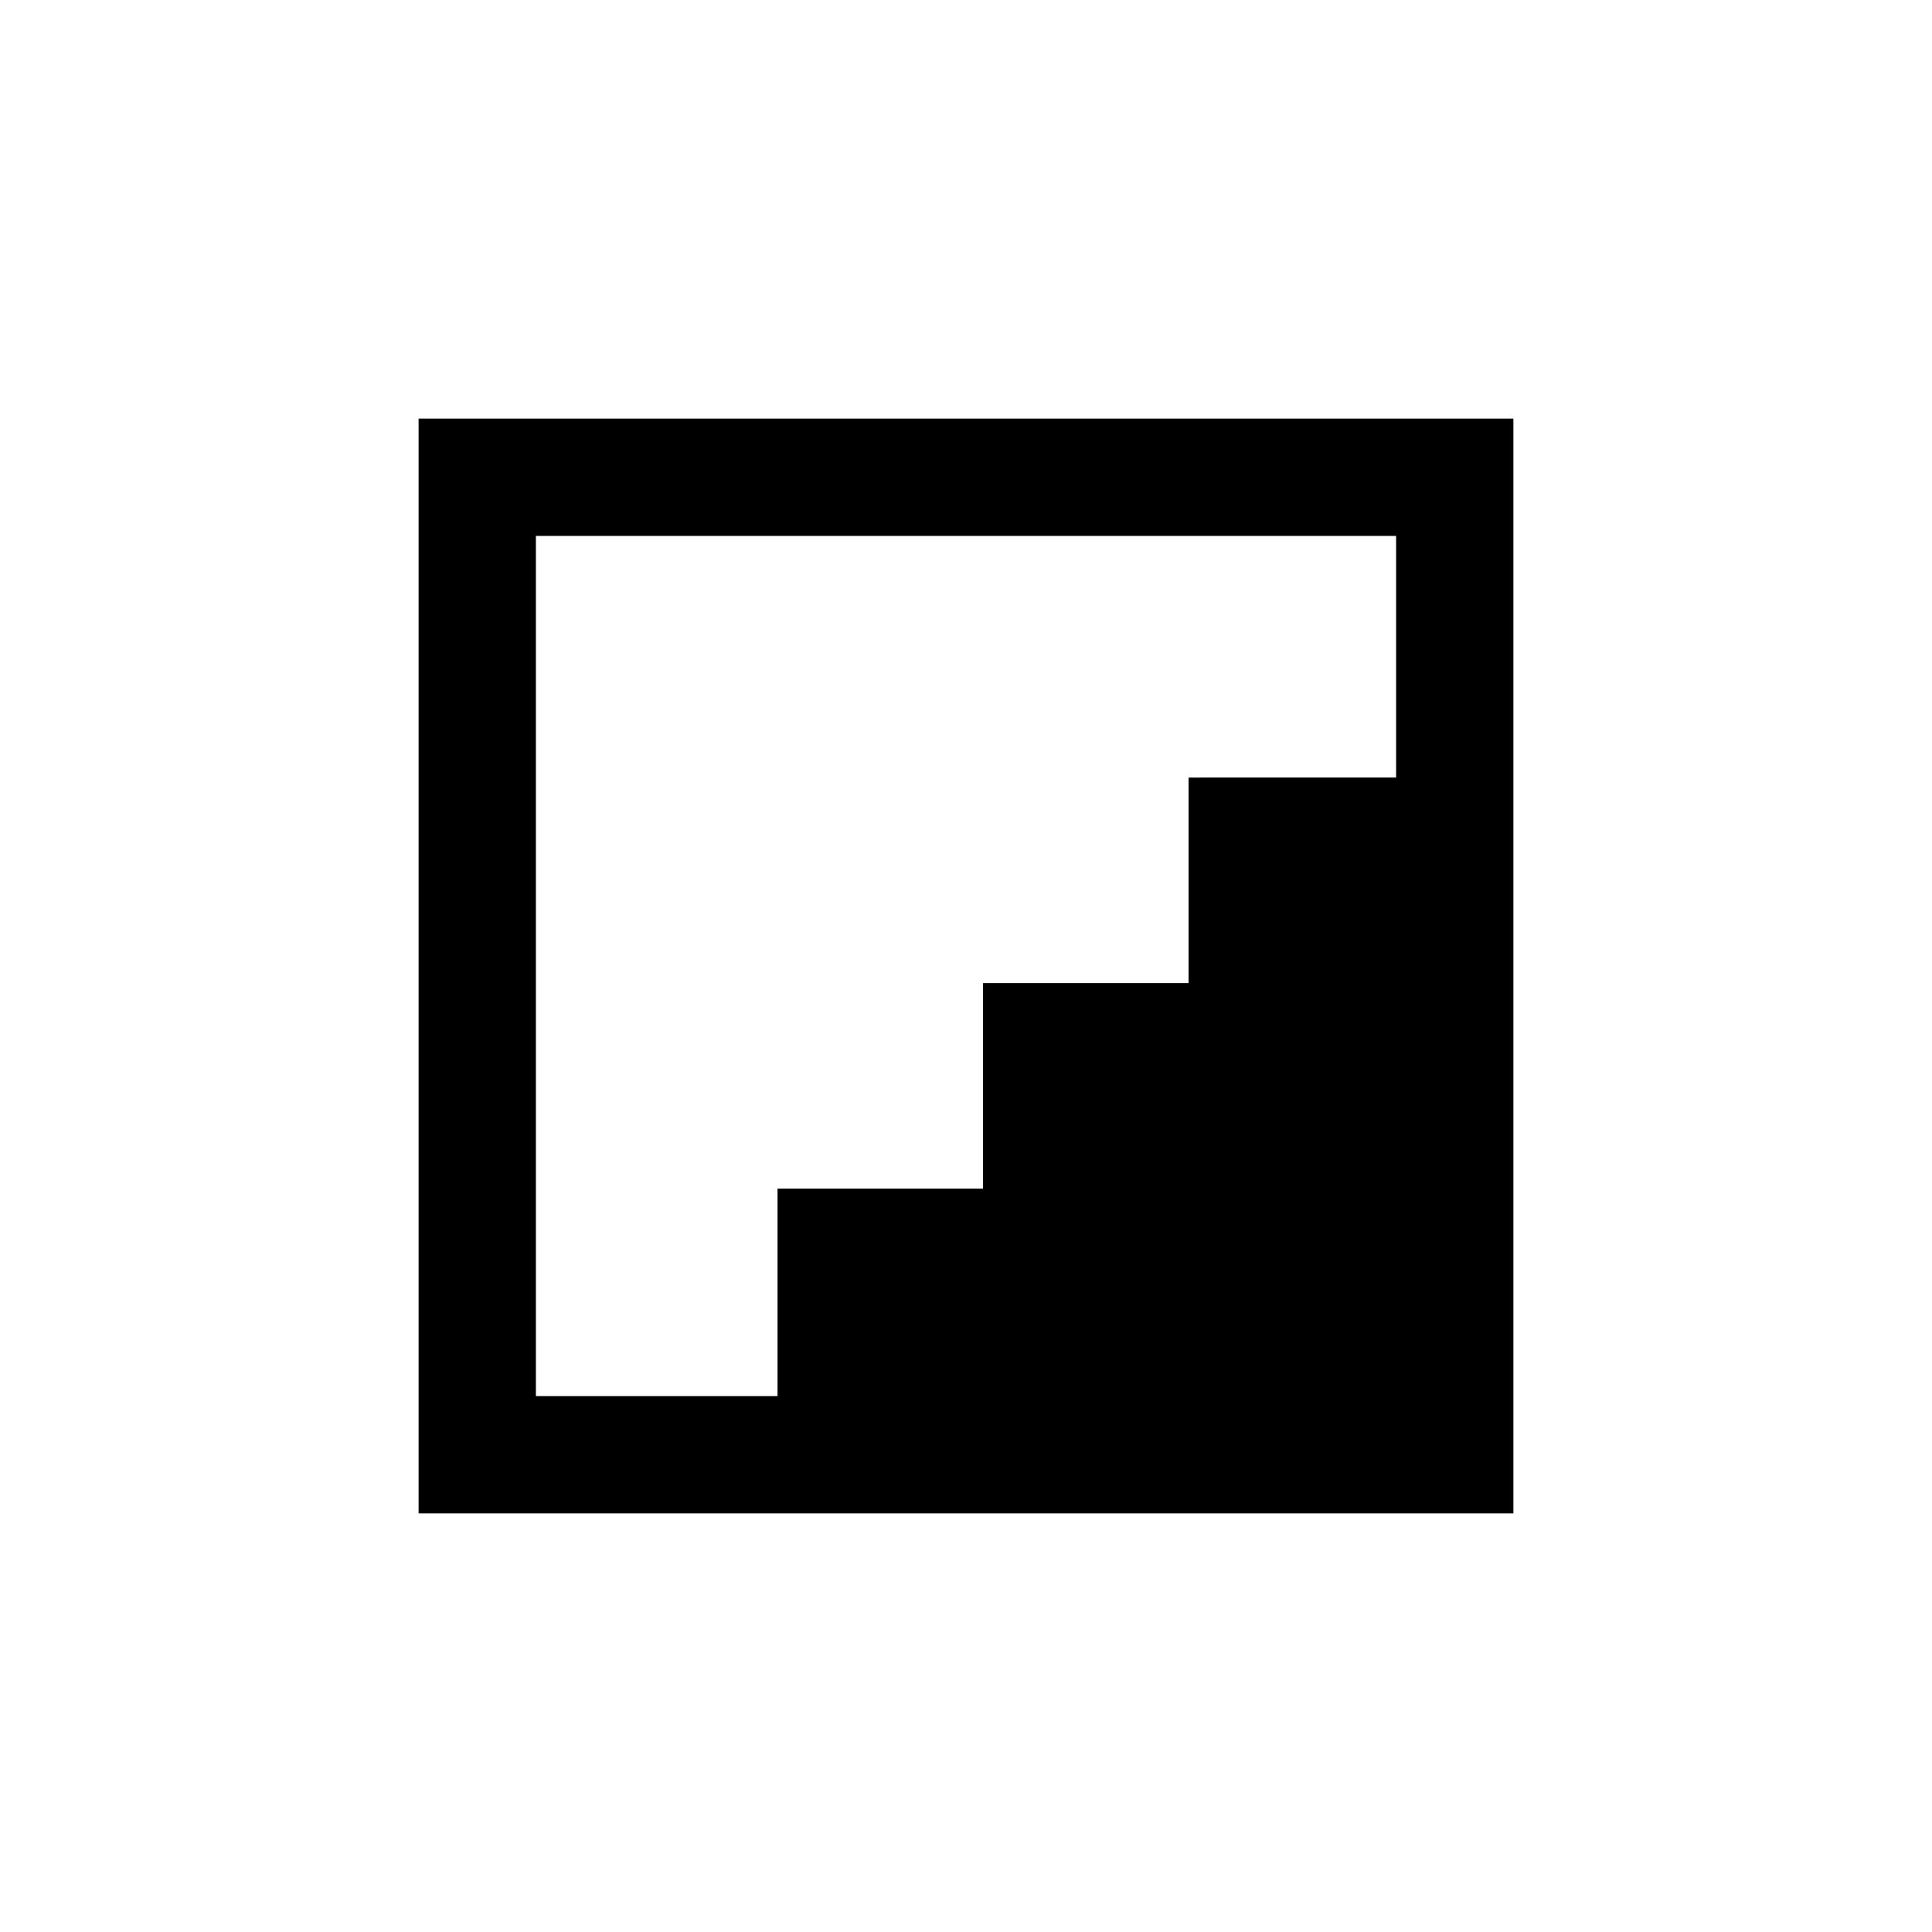
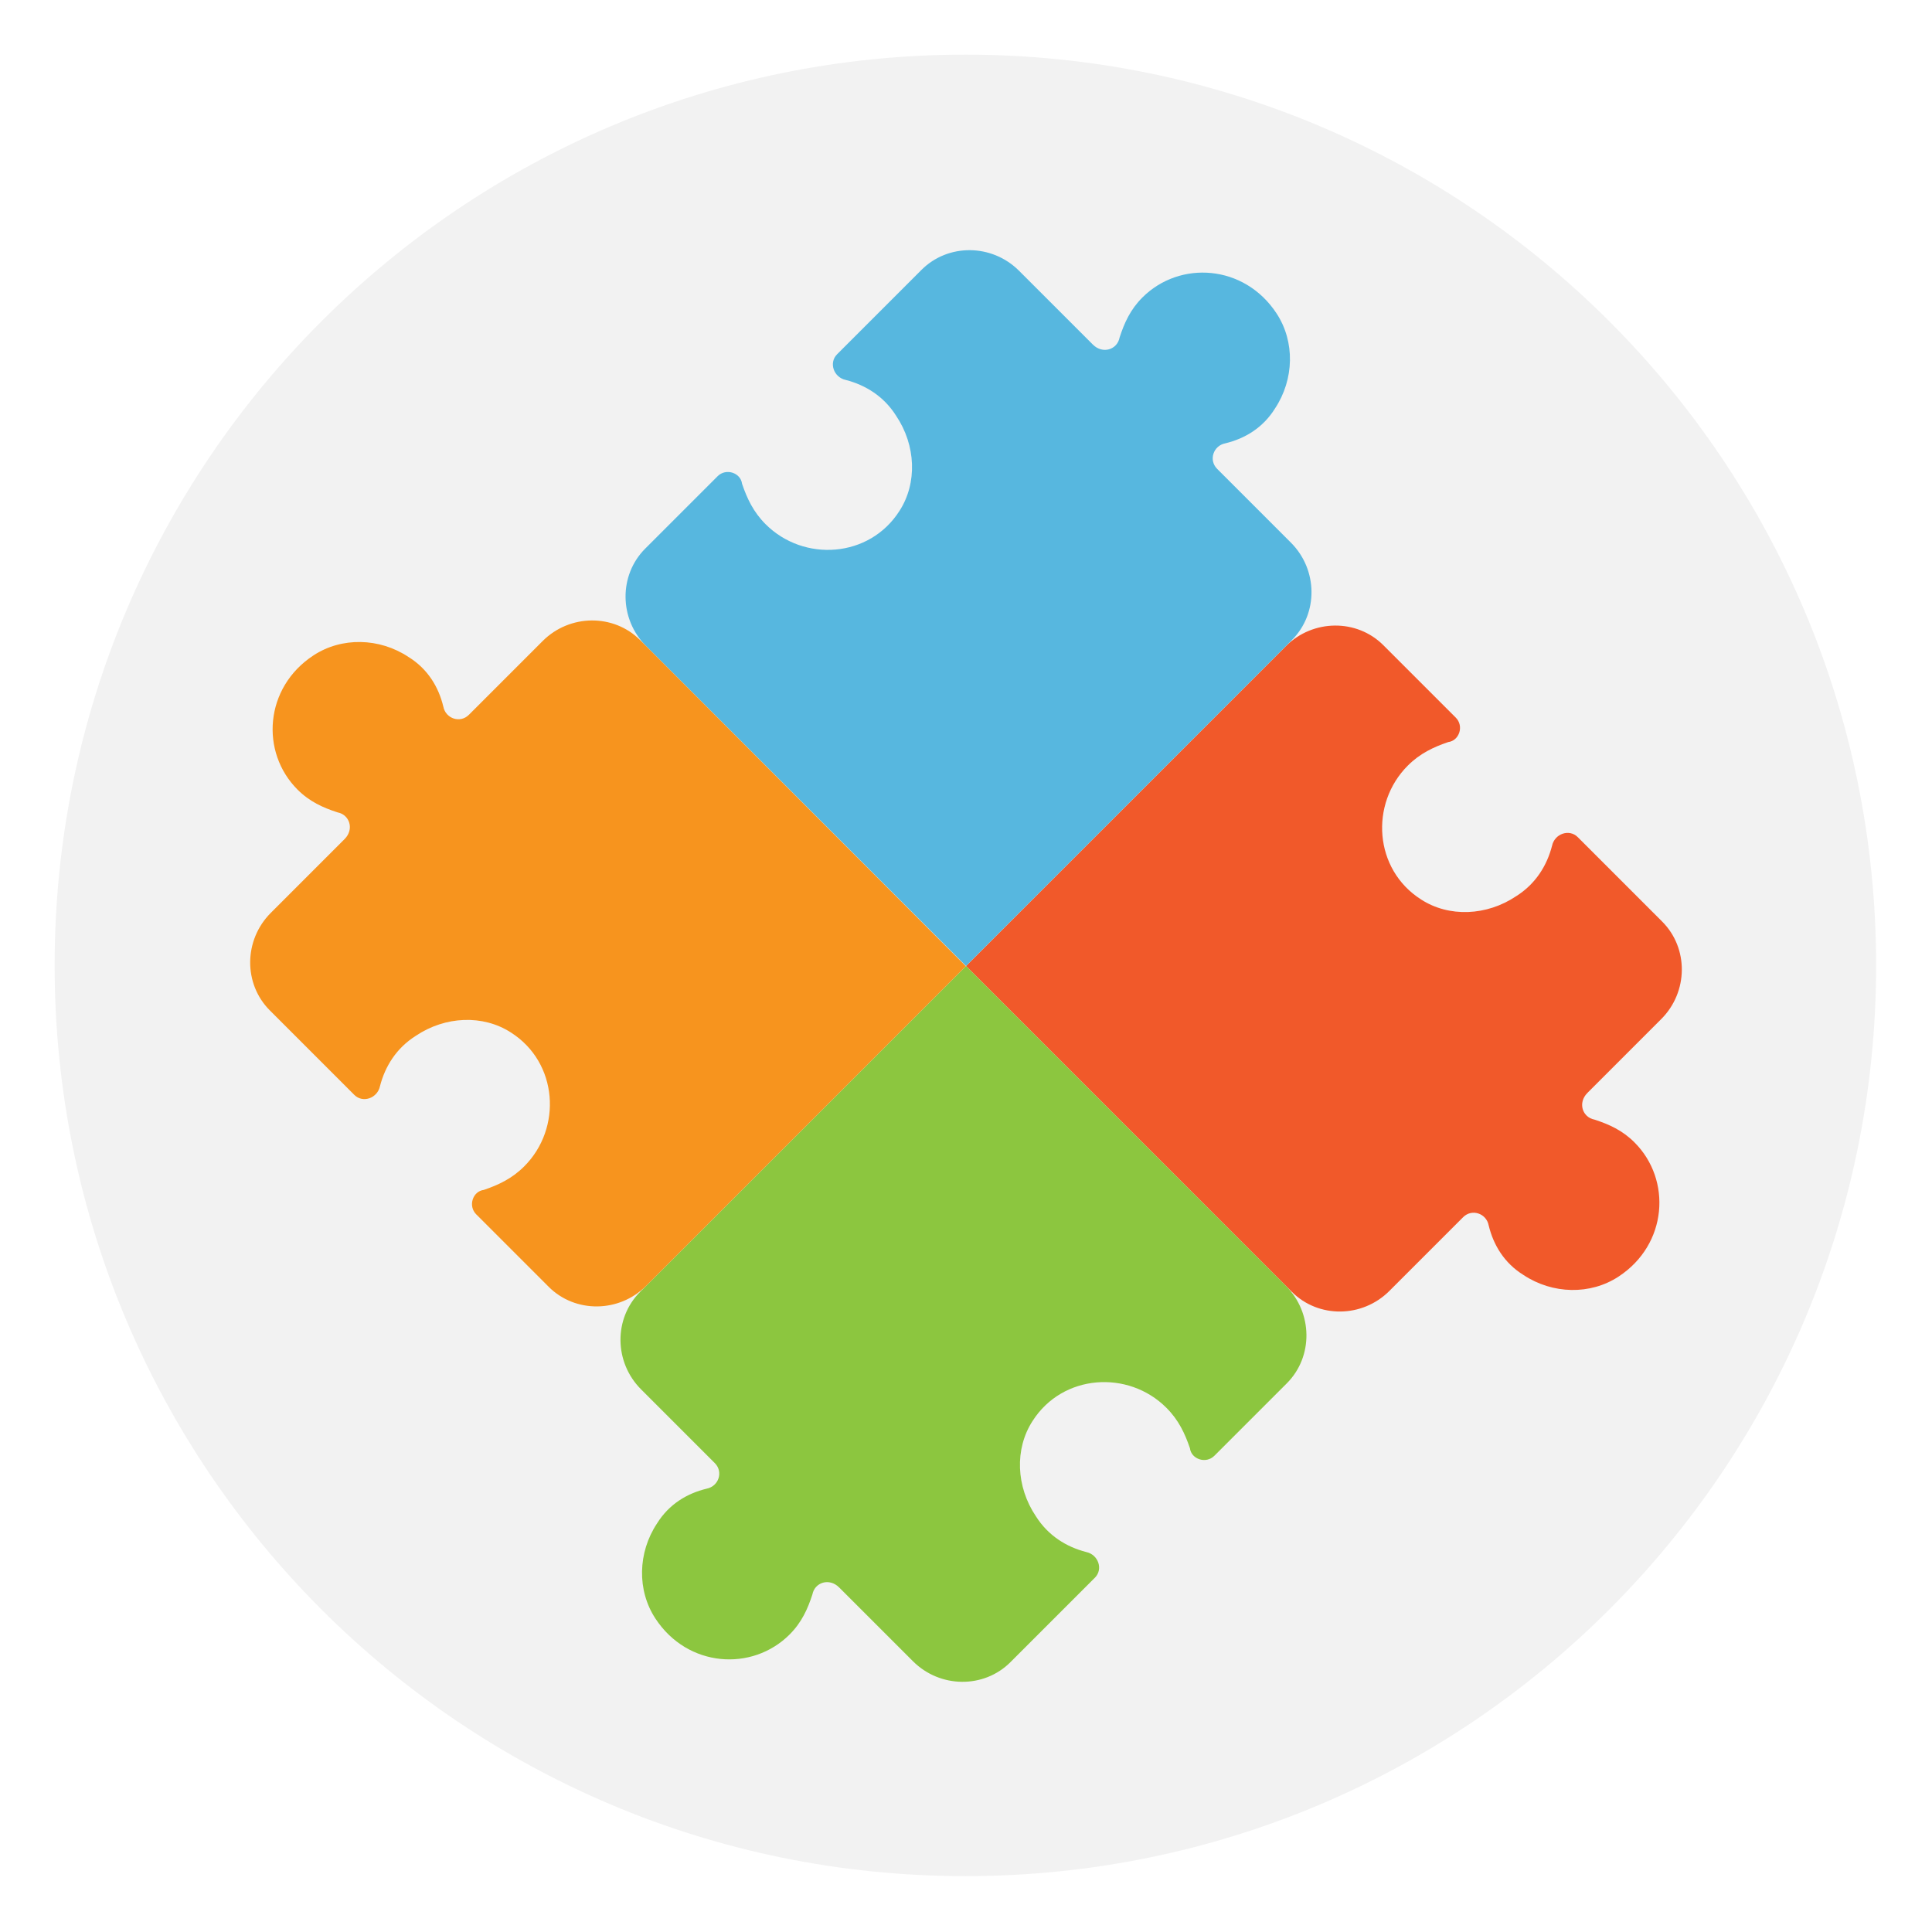
- <svg xmlns="http://www.w3.org/2000/svg" height="120" viewBox="0 0 120 120" width="120">
-   <path d="m86.714 48.295v-15.009h-53.429v53.429h15.009v-12.889h12.765v-12.765h12.765v-12.765zm-60.714-22.295h68v68h-68z" fill-rule="evenodd" />
+ <svg xmlns="http://www.w3.org/2000/svg" width="120" height="120" viewBox="0 0 120 120" fill="none">
+   <path d="M116.53 59.962C116.53 91.204 91.204 116.53 59.962 116.53C28.72 116.53 3.393 91.204 3.393 59.962C3.393 28.72 28.72 3.393 59.962 3.393C91.204 3.393 116.53 28.72 116.53 59.962Z" fill="#F2F2F2" />
+   <path d="M80.241 80.241C81.89 81.89 84.615 81.864 86.296 80.183L90.881 75.598C91.416 75.063 92.321 75.357 92.465 76.113C92.757 77.321 93.427 78.45 94.631 79.195C96.436 80.389 98.781 80.442 100.533 79.29C103.579 77.293 103.845 73.279 101.521 70.956C100.771 70.206 99.942 69.835 99.037 69.541C98.281 69.397 97.987 68.492 98.599 67.881L103.183 63.296C104.864 61.615 104.89 58.89 103.241 57.241L97.994 51.993C97.469 51.468 96.558 51.78 96.399 52.538C96.085 53.752 95.393 54.894 94.174 55.663C92.346 56.891 89.999 56.989 88.269 55.87C85.335 54.006 85.072 49.922 87.441 47.553C88.205 46.789 89.041 46.403 89.952 46.091C90.634 46.009 90.945 45.098 90.421 44.573L85.923 40.075C84.273 38.426 81.549 38.452 79.868 40.133L60.001 60L80.241 80.241Z" fill="#F1592A" />
+   <path d="M39.76 80.24C38.11 81.89 38.136 84.614 39.818 86.295L44.402 90.88C44.937 91.415 44.643 92.32 43.888 92.465C42.679 92.756 41.551 93.426 40.805 94.63C39.612 96.435 39.558 98.78 40.71 100.532C42.707 103.578 46.721 103.844 49.045 101.52C49.794 100.77 50.165 99.941 50.459 99.036C50.603 98.281 51.508 97.986 52.12 98.598L56.705 103.182C58.386 104.863 61.11 104.89 62.76 103.24L68.007 97.993C68.532 97.468 68.221 96.557 67.462 96.398C66.248 96.084 65.106 95.392 64.338 94.174C63.11 92.346 63.011 89.998 64.13 88.268C65.994 85.335 70.079 85.071 72.447 87.44C73.211 88.204 73.598 89.04 73.909 89.951C73.991 90.633 74.903 90.945 75.427 90.42L79.925 85.922C81.575 84.273 81.548 81.548 79.867 79.867L60 60L39.76 80.24Z" fill="#8CC63F" />
+   <path d="M80.239 39.759C81.889 38.11 81.862 35.385 80.181 33.704L75.597 29.119C75.062 28.584 75.356 27.679 76.111 27.535C77.32 27.243 78.448 26.573 79.194 25.369C80.387 23.564 80.441 21.219 79.289 19.467C77.292 16.421 73.278 16.155 70.954 18.479C70.205 19.229 69.834 20.058 69.54 20.963C69.396 21.719 68.49 22.013 67.879 21.401L63.294 16.817C61.613 15.136 58.889 15.11 57.239 16.759L51.992 22.006C51.467 22.531 51.779 23.442 52.537 23.601C53.751 23.915 54.893 24.607 55.661 25.826C56.889 27.654 56.987 30.001 55.869 31.731C54.005 34.664 49.92 34.928 47.552 32.559C46.788 31.795 46.401 30.959 46.09 30.048C46.008 29.366 45.096 29.055 44.572 29.579L40.074 34.077C38.425 35.727 38.451 38.451 40.132 40.132L59.999 59.999L80.239 39.759Z" fill="#57B7DF" />
+   <path d="M39.76 39.758C38.11 38.109 35.386 38.135 33.705 39.816L29.12 44.401C28.585 44.936 27.68 44.642 27.535 43.886C27.244 42.678 26.574 41.549 25.37 40.804C23.565 39.61 21.22 39.557 19.468 40.709C16.422 42.706 16.156 46.72 18.48 49.044C19.23 49.793 20.059 50.164 20.964 50.458C21.719 50.602 22.014 51.507 21.402 52.118L16.817 56.703C15.136 58.384 15.11 61.109 16.76 62.758L22.007 68.006C22.532 68.531 23.443 68.219 23.602 67.461C23.916 66.247 24.608 65.105 25.826 64.337C27.654 63.108 30.001 63.01 31.731 64.129C34.665 65.993 34.929 70.077 32.56 72.446C31.796 73.21 30.96 73.597 30.049 73.908C29.367 73.99 29.055 74.901 29.58 75.426L34.078 79.924C35.727 81.573 38.452 81.547 40.133 79.866L60 59.999C59.989 60.011 60 59.999 59.989 60.011L39.76 39.758Z" fill="#F7941E" />
</svg>
